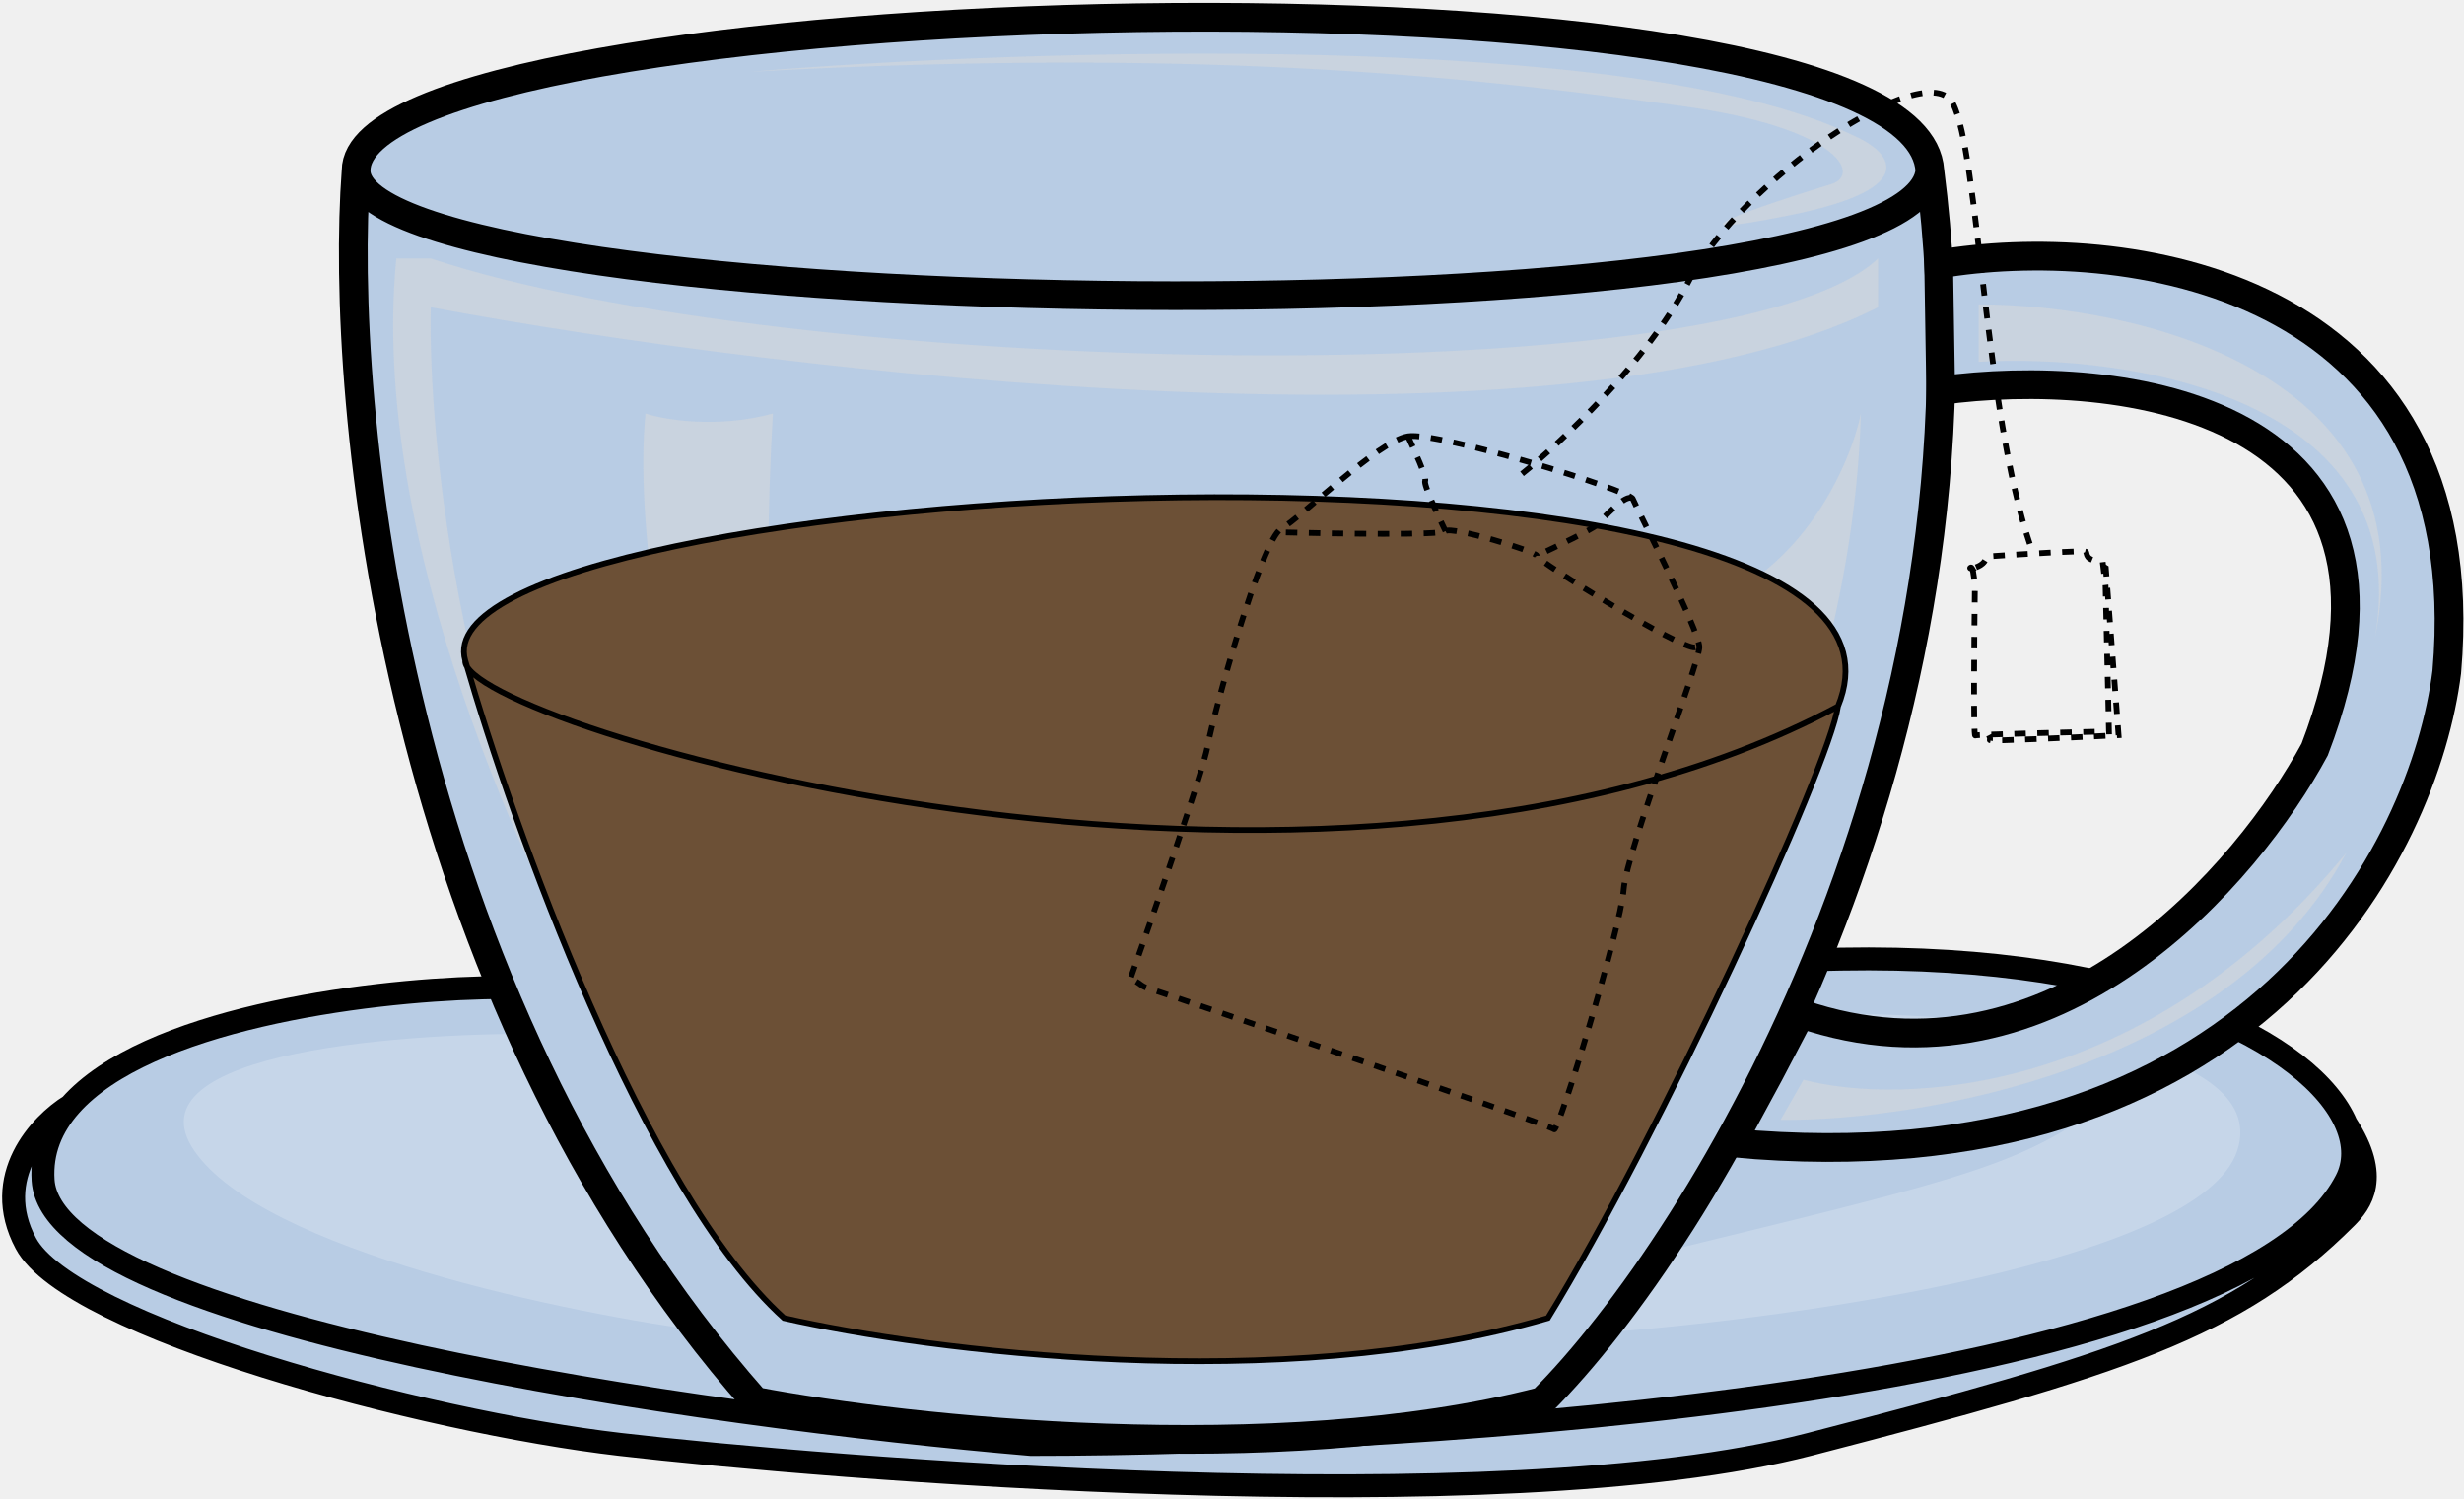
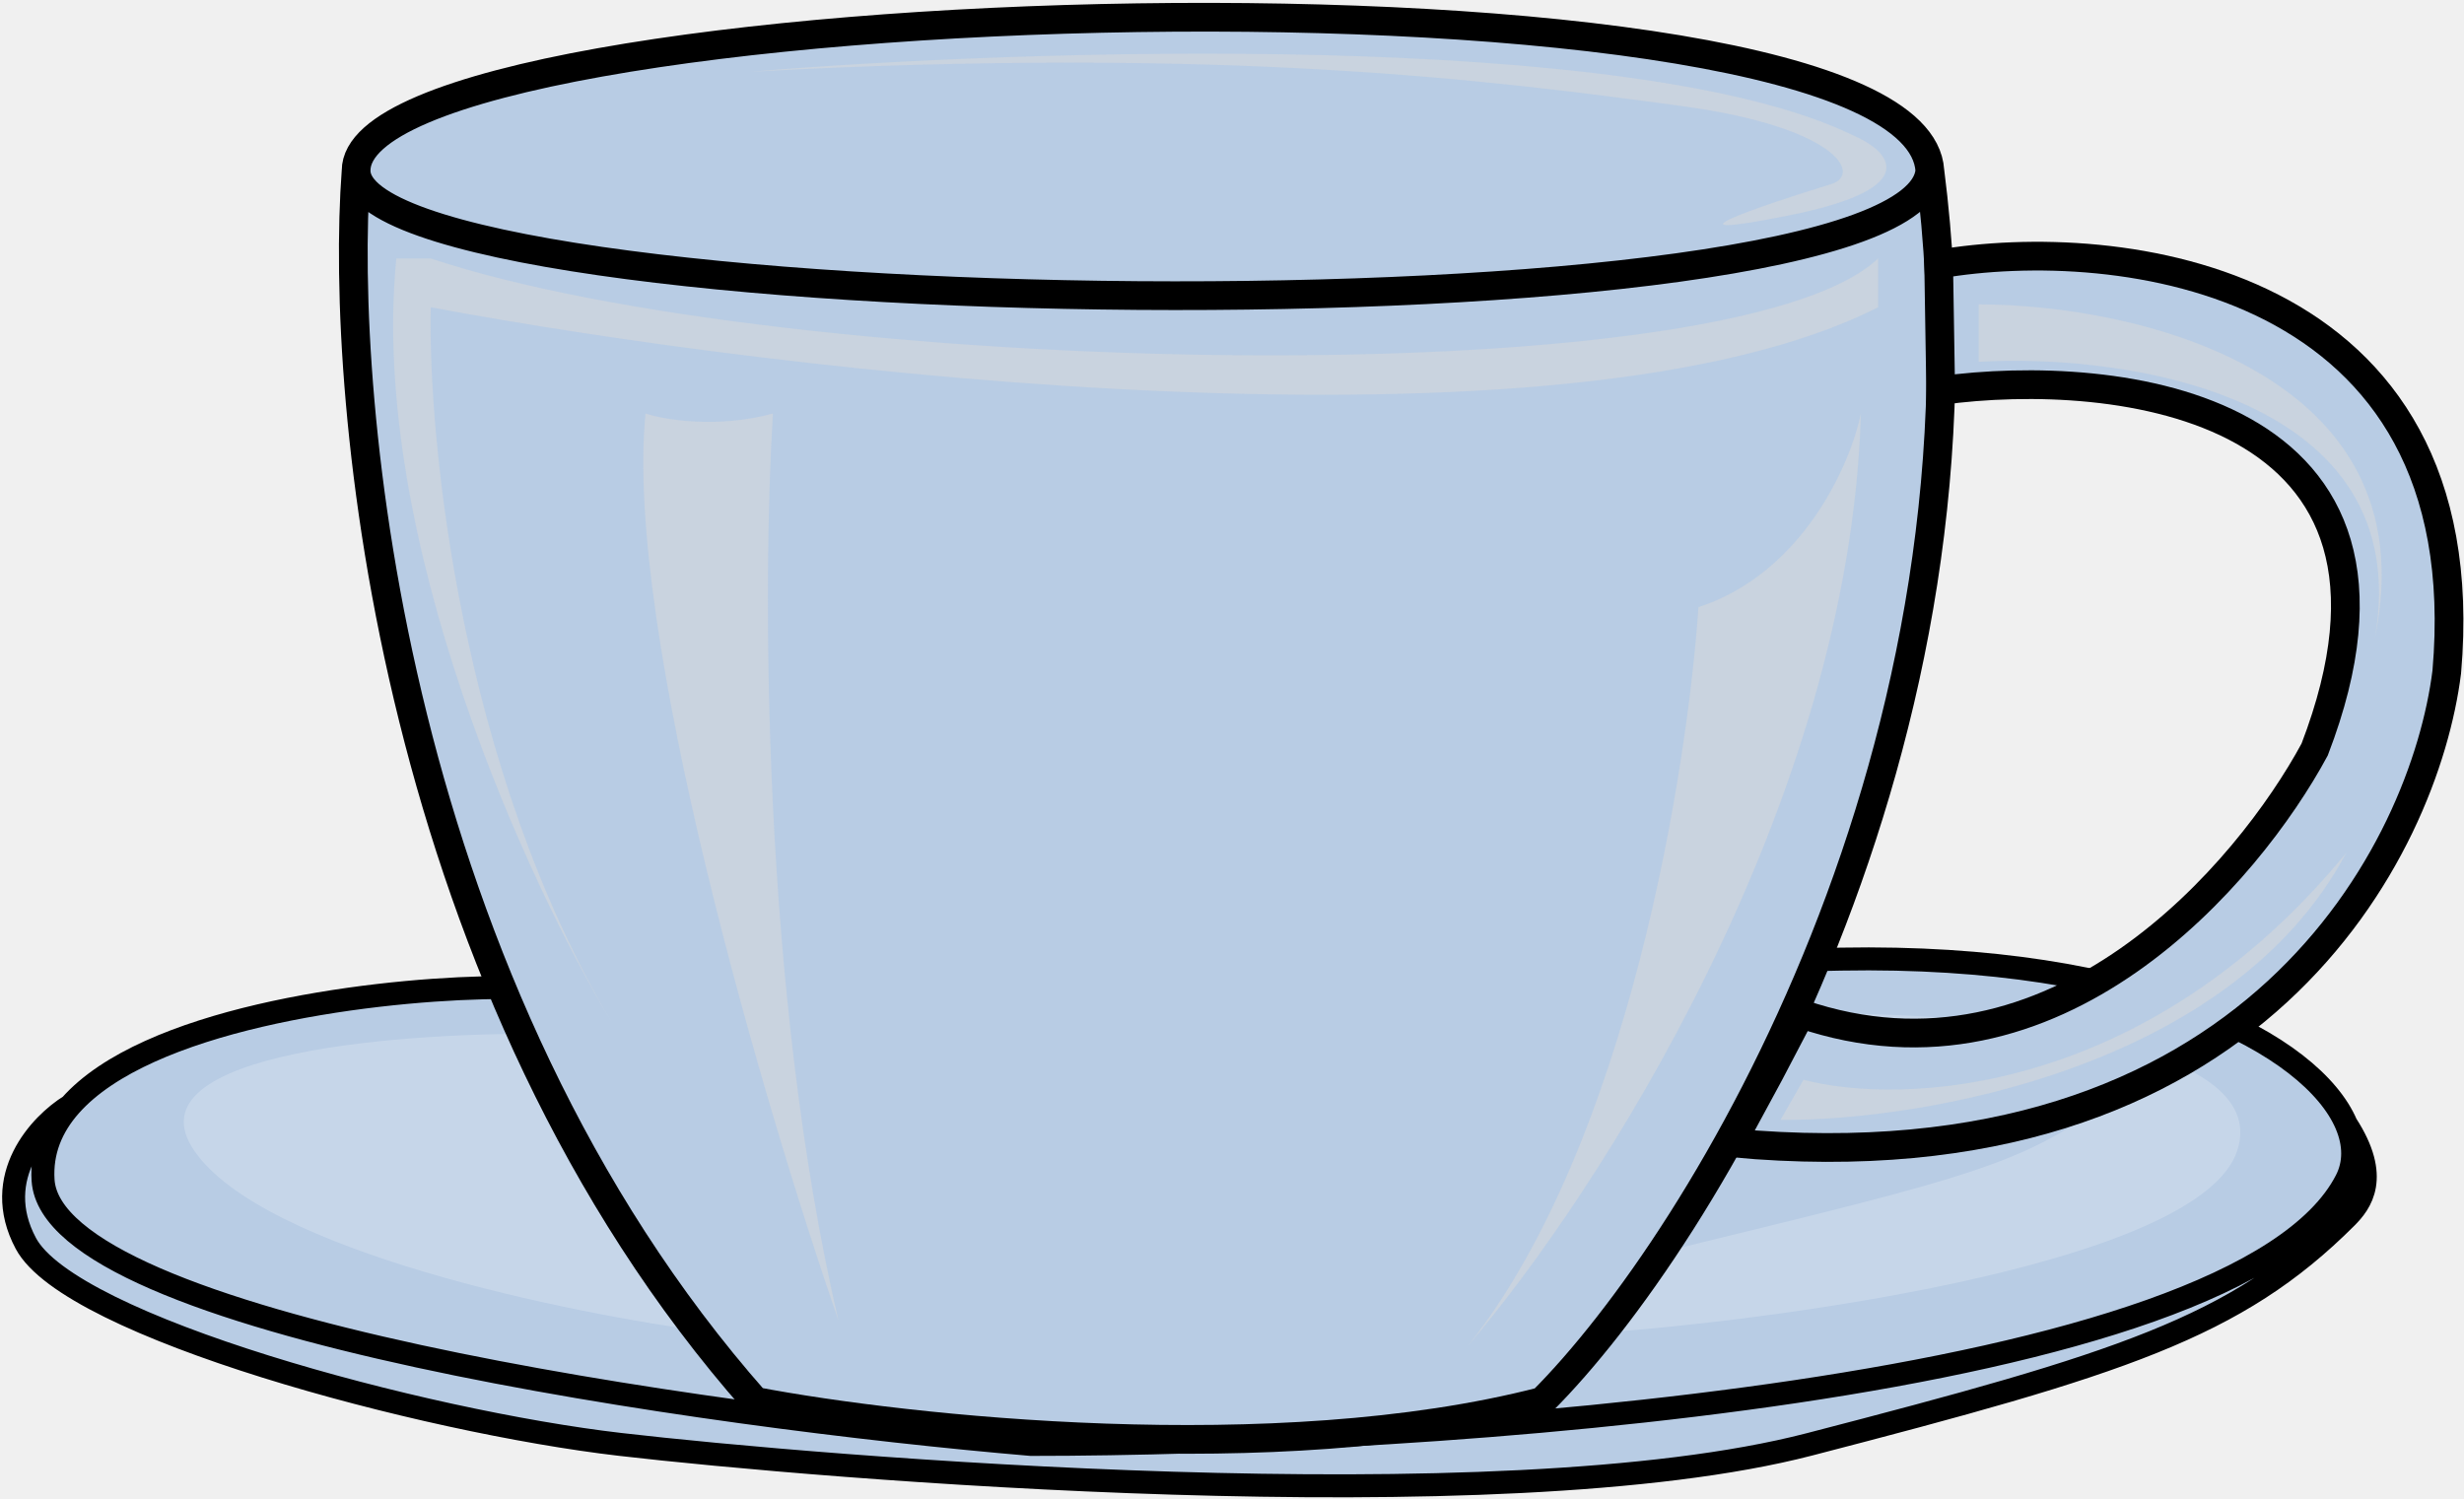
<svg xmlns="http://www.w3.org/2000/svg" width="429" height="261" viewBox="0 0 429 261" fill="none">
  <g id="teaCup">
    <g id="plate">
      <path d="M84 172L320.5 167C373.215 166.042 402.586 181.925 408.5 195.746C414.5 205 411 209.5 408.5 212C389.265 231.235 369 237.5 315 251.5C261 265.5 142.5 255.5 108 251.5C73.5 247.5 12.243 231 4.5 216.5C-1.695 204.9 7.081 195.667 12.243 192.5C25.48 177.547 63.021 172.534 84 172Z" fill="#B8CCE4" />
      <path d="M12.243 192.5C25.48 177.547 63.021 172.534 84 172L320.5 167C373.215 166.042 402.586 181.925 408.5 195.746M12.243 192.5C8.97 196.198 7.183 200.504 7.5 205.5C9.1 230.7 122.833 246.667 179.5 251.5C248 251.5 389.7 242.3 408.5 205.5C409.991 202.581 409.99 199.229 408.5 195.746M12.243 192.5C7.081 195.667 -1.695 204.9 4.5 216.5C12.243 231 73.5 247.5 108 251.5C142.5 255.5 261 265.5 315 251.5C369 237.5 389.265 231.235 408.5 212C411 209.5 414.5 205 408.5 195.746" stroke="black" stroke-width="4" />
    </g>
    <g id="plateReflection">
      <path d="M33.853 200.403C21.834 182.989 71.222 179.572 97.418 180.04L124 232C98.959 228.723 45.873 217.816 33.853 200.403Z" fill="white" fill-opacity="0.2" />
      <path d="M389.5 200.403C383.1 219.525 313.5 229.435 279.5 232C267.167 231.167 251.9 227.2 289.5 218C336.5 206.5 350 203.5 363 194.5C373.4 187.3 338.333 179.5 319.5 176.5C345.5 176.5 395.9 181.281 389.5 200.403Z" fill="white" fill-opacity="0.2" />
    </g>
    <g id="cup">
      <path d="M62 29.709C62 -1.791 333.5 -9.791 336 29.709C348.8 129.709 296.667 215.833 268.5 244C222.1 256 157.833 249 131.5 244C68.3 172.4 59 69.709 62 29.709Z" fill="#B8CCE4" />
      <path d="M62 29.709C62 -1.791 333.5 -9.791 336 29.709M62 29.709C59 69.709 68.3 172.4 131.5 244C157.833 249 222.1 256 268.5 244C296.667 215.833 348.8 129.709 336 29.709M62 29.709C62 56.709 333.5 60.709 336 29.709" stroke="black" stroke-width="5" />
    </g>
    <path id="handle" d="M403 130.5C426.2 70.1 368.221 63.833 337.887 68L337.535 46C368.368 40.667 432 47.8 426 117C422.167 147.667 392.7 207.4 301.5 199L308 187L313.5 176.5C357.9 191.7 391.5 151.833 403 130.5Z" fill="#B8CCE4" stroke="black" stroke-width="5" />
    <g id="cupReflection" opacity="0.5">
      <path d="M134.572 72C124.891 74.633 115.749 73.097 112.387 72C108.623 109.744 133.227 193.06 146 230C132.555 172.506 132.779 100.711 134.572 72Z" fill="#D9D9D9" />
      <path d="M344.5 63V53C371.5 53 423.1 64.6 413.5 111C420.7 69 370.5 61.5 344.5 63Z" fill="#D9D9D9" />
      <path d="M295.705 105.724C313.973 99.729 322.18 80.743 324 72C322.032 140.331 277.971 208.17 255.6 234.303C283.796 198.83 293.885 132.995 295.705 105.724Z" fill="#D9D9D9" />
      <path d="M314 188L310 195C334.5 195.167 388.5 186.1 408.5 148.5C373.7 190.9 331 192.5 314 188Z" fill="#D9D9D9" />
      <path d="M327 53.5C272.6 81.1 136.333 65 75 53.5C74.5 76.5 80.1 133.6 106.5 178C92 154 64.2 93.8 69 45H75C136.2 65.4 301 69.5 327 45V49.25V53.5Z" fill="#D9D9D9" />
      <path d="M322.5 23.5C284.5 5.1 178.667 8.5 130.5 12.5C213.5 8 260 14 293 18.5C319.4 22.1 324.167 30.167 319 32C306.5 35.833 287.5 42.3 311.5 37.5C335.5 32.7 328.833 26.167 322.5 23.5Z" fill="#D9D9D9" />
    </g>
  </g>
-   <g id="tea">
-     <path d="M136.5 229.5C112.396 207.767 89.885 145.533 81.309 116.07C81.075 115.685 80.97 115.328 81 115C71.805 83 342.4 68.634 320 123C318.5 133.5 288.833 198 269.5 229.5C223.1 243.1 161.5 235.167 136.5 229.5Z" fill="#6C5036" />
-     <path d="M81 115C89.333 144 112.1 207.5 136.5 229.5C161.5 235.167 223.1 243.1 269.5 229.5C288.833 198 318.5 133.5 320 123M81 115C80 126 230.8 170.6 320 123M81 115C71.805 83 342.4 68.634 320 123" stroke="black" />
-   </g>
-   <path id="teaBag" d="M245.125 75.971C239.807 76.845 226.473 90.194 223.061 92.072C219.649 93.95 211.226 124.452 210.24 129.969C209.452 134.382 200.862 159.056 196.665 170.841C197.71 170.316 198.523 171.64 199.489 171.933C202.058 172.715 269.903 195.879 270.597 196.64C271.291 197.401 282.167 161.739 282.686 154.913C283.205 148.086 295.863 115.508 295.876 112.686C295.889 109.863 284.87 88.304 284.273 86.833M245.125 75.971C250.444 75.097 283.675 85.363 284.273 86.833M245.125 75.971C246.256 78.319 248.439 83.16 248.129 83.737C247.82 84.314 250.361 89.805 251.67 92.478M284.273 86.833C283.108 85.718 278.899 90.531 277.981 91.439C277.246 92.165 270.732 95.29 267.567 96.762M223.875 92.704C232.806 92.932 250.869 93.207 251.67 92.478M251.67 92.478C252.66 91.577 267.372 95.938 267.567 96.762M295.13 112.715C292.996 113.339 267.432 97.541 267.568 96.789C267.57 96.78 267.569 96.771 267.567 96.762M265 82.5C271.667 77.167 286.8 63 294 49C303 31.5 335.5 9.5 340 18C344.5 26.5 345.5 71.5 353.5 95M343.336 98.945C343.647 99.491 343.798 101.474 343.838 102.598C343.72 111.159 343.568 128.237 343.902 128.061C344.236 127.886 359.564 127.521 367.186 127.361L366.59 101.949L366.082 97.749C362.947 97.664 363.428 96.398 363.173 96.068C362.968 95.803 351.505 96.514 345.798 96.902C345.771 98.243 344.06 98.855 343.336 98.945ZM343.336 98.945C343.263 98.817 343.181 98.768 343.09 98.828C342.923 98.936 343.056 98.98 343.336 98.945ZM366.201 98.624L366.634 98.892L368.86 128.009C361.345 128.393 346.342 129.101 346.447 128.863C346.551 128.625 346.38 128.205 346.281 128.025" stroke="black" stroke-dasharray="2 2" />
</svg>
